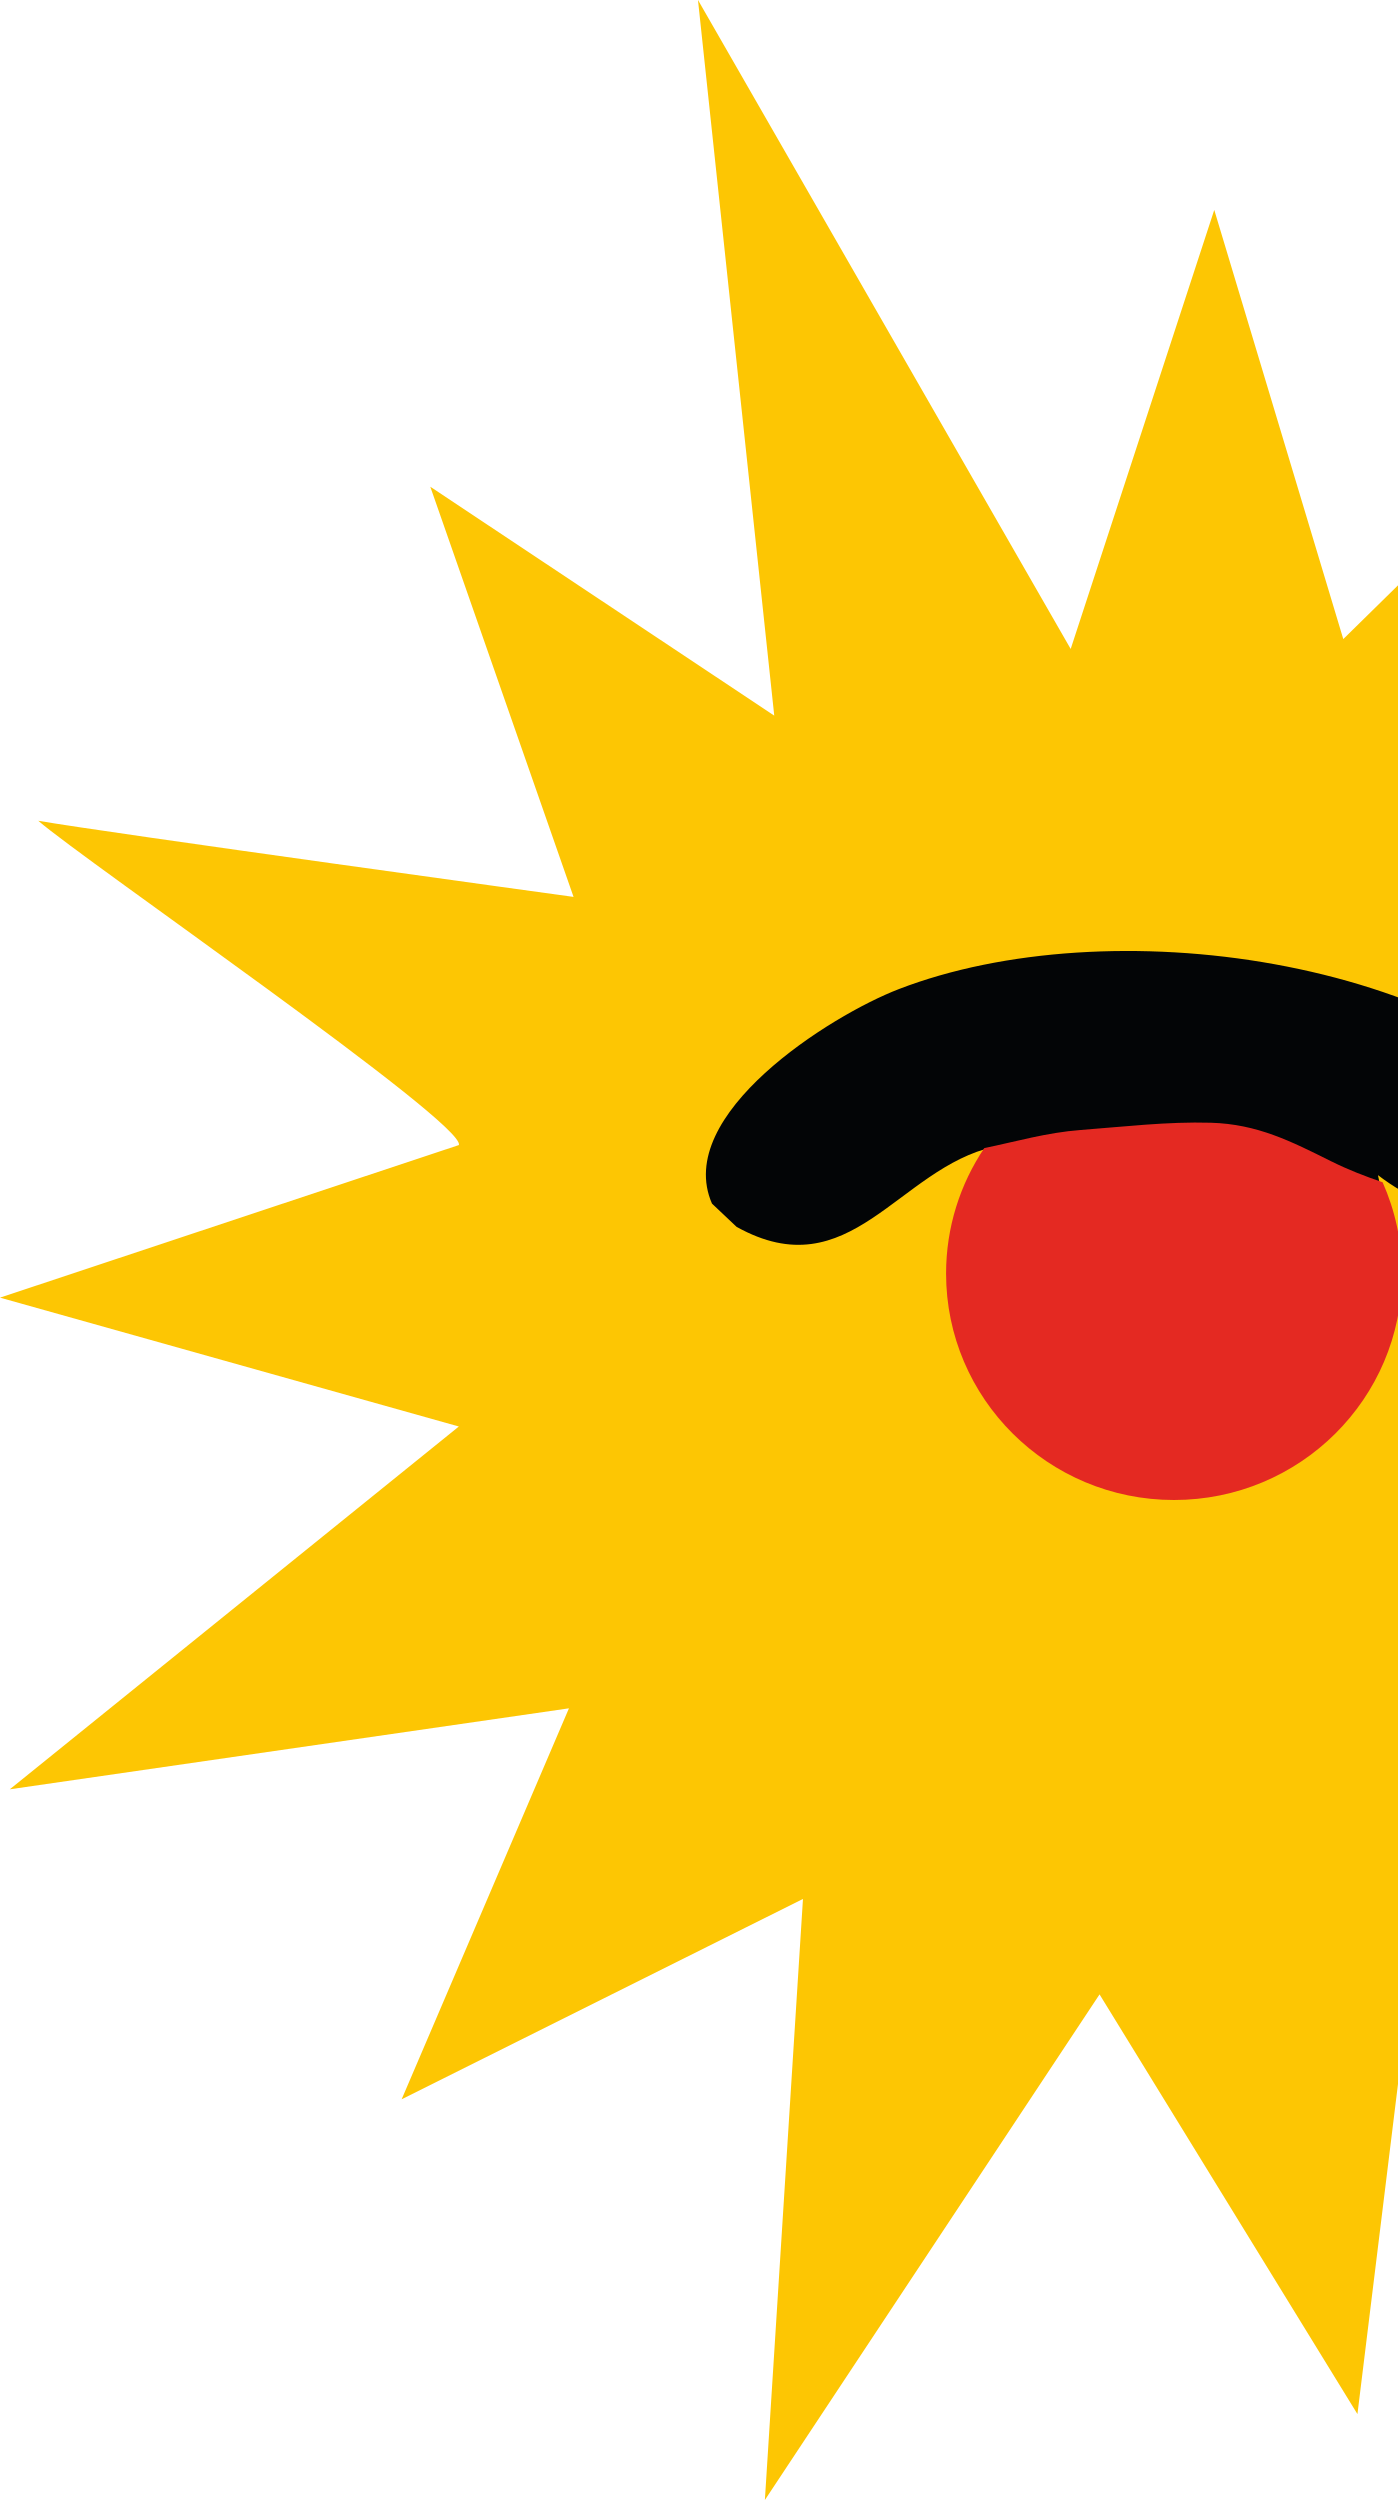
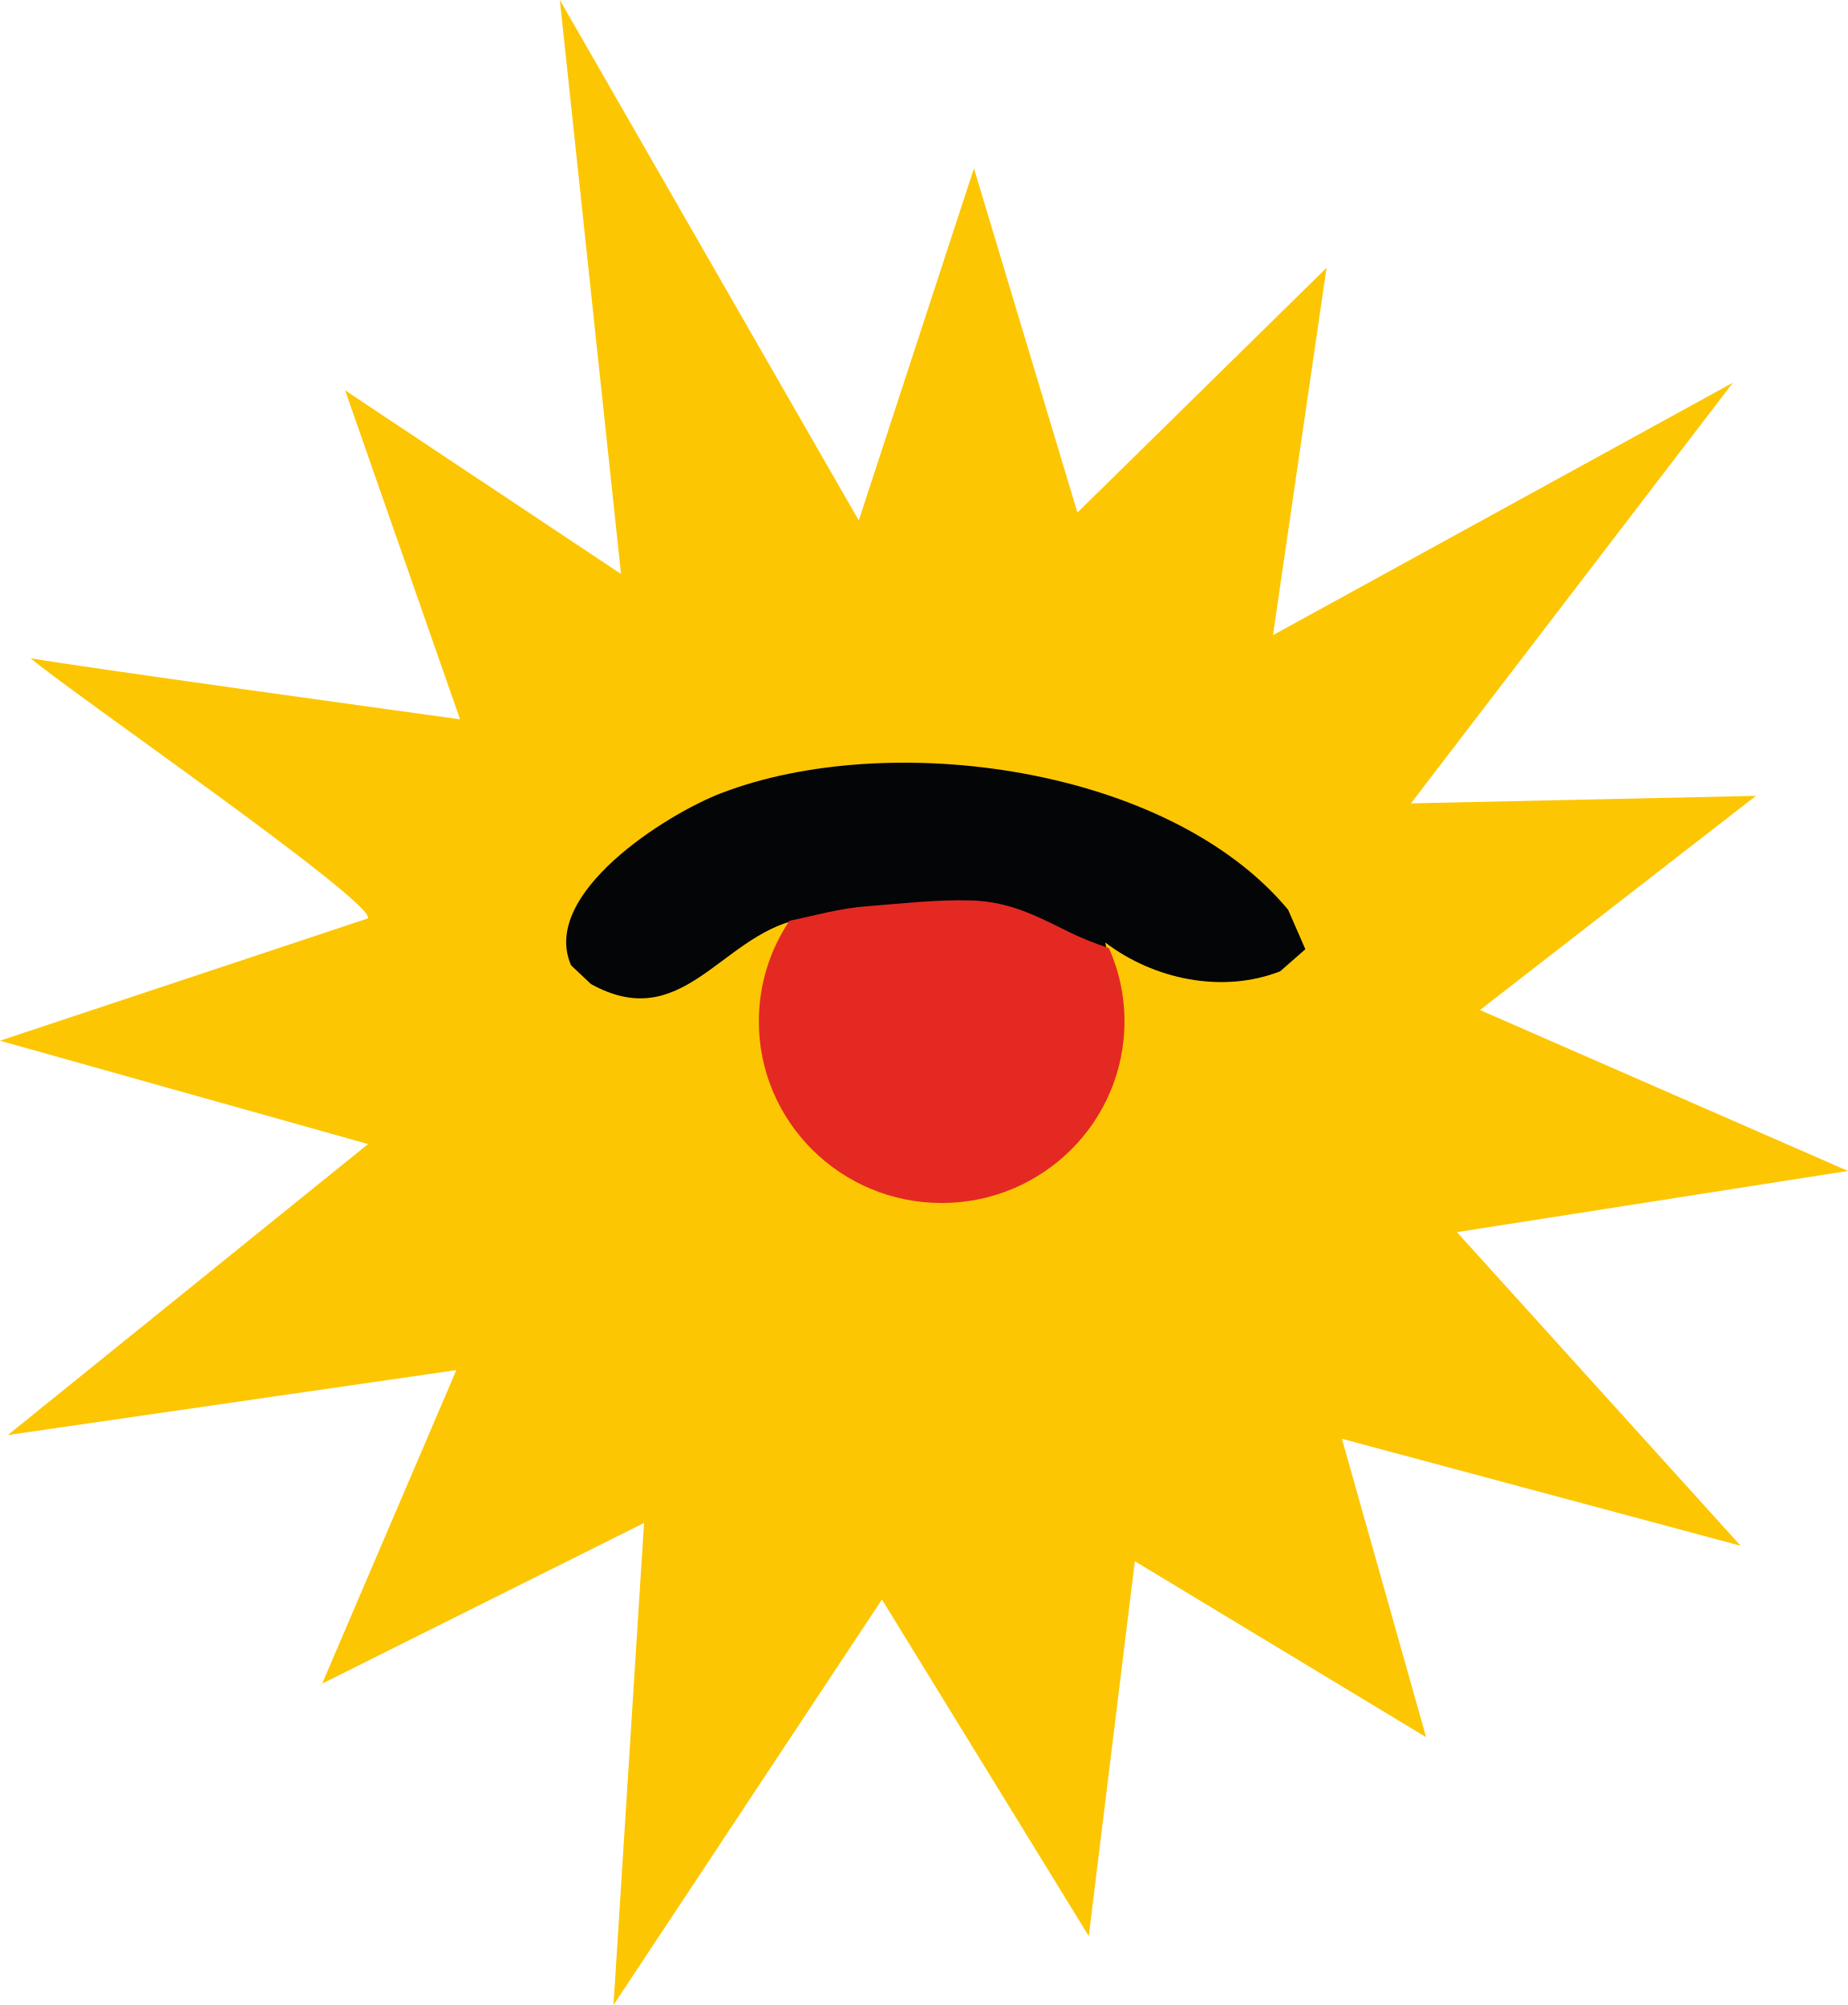
- <svg xmlns="http://www.w3.org/2000/svg" width="285" height="510" viewBox="0 0 285 510" fill="none">
+ <svg xmlns="http://www.w3.org/2000/svg" width="470" height="510" viewBox="0 0 470 510" fill="none">
  <path d="M218.432 132.35L247.709 42.827L274.03 130.372L337.383 68.127L323.77 161.555L440.758 97.332L358.854 204.347L446.599 202.438L376.414 256.909L470 297.844L370.555 313.41L442.705 393.181L341.295 365.971L362.714 441.873L288.634 397.12L276.917 492.474L224.308 406.855L156.035 510L163.806 387.385L81.938 428.251L116.066 348.497L1.999 365.017L93.604 291.007L0 264.718L93.621 233.587C94.908 229.092 17.125 175.541 7.806 167.438C22.253 169.936 117.005 182.968 117.005 182.968L87.779 99.293L157.947 145.989L142.387 0L218.397 132.35H218.432Z" fill="#FDC603" />
  <path d="M325.586 247.063C310.858 252.831 293.394 249.096 281.106 239.731C300.958 330.804 169.576 318.868 202.883 233.911C183.188 238.289 173.41 263.169 150.264 250.277L145.245 245.534C137.314 227.431 169.332 207.173 183.38 201.77C225.925 185.387 297.072 194.751 327.608 231.392L332 241.451L325.603 247.063H325.586Z" fill="#030506" />
  <path d="M271.648 236.95C263.391 232.823 256.5 229.315 247.031 229.039C238.167 228.781 229.286 229.848 220.457 230.518C213.567 231.034 207.282 232.875 200.79 234.216C195.874 241.542 193 250.348 193 259.806C193 285.311 213.809 306 239.5 306C265.191 306 286 285.328 286 259.806C286 253.185 284.58 246.874 282.053 241.181C278.521 239.977 275.042 238.636 271.666 236.95H271.648Z" fill="#E42922" />
</svg>
